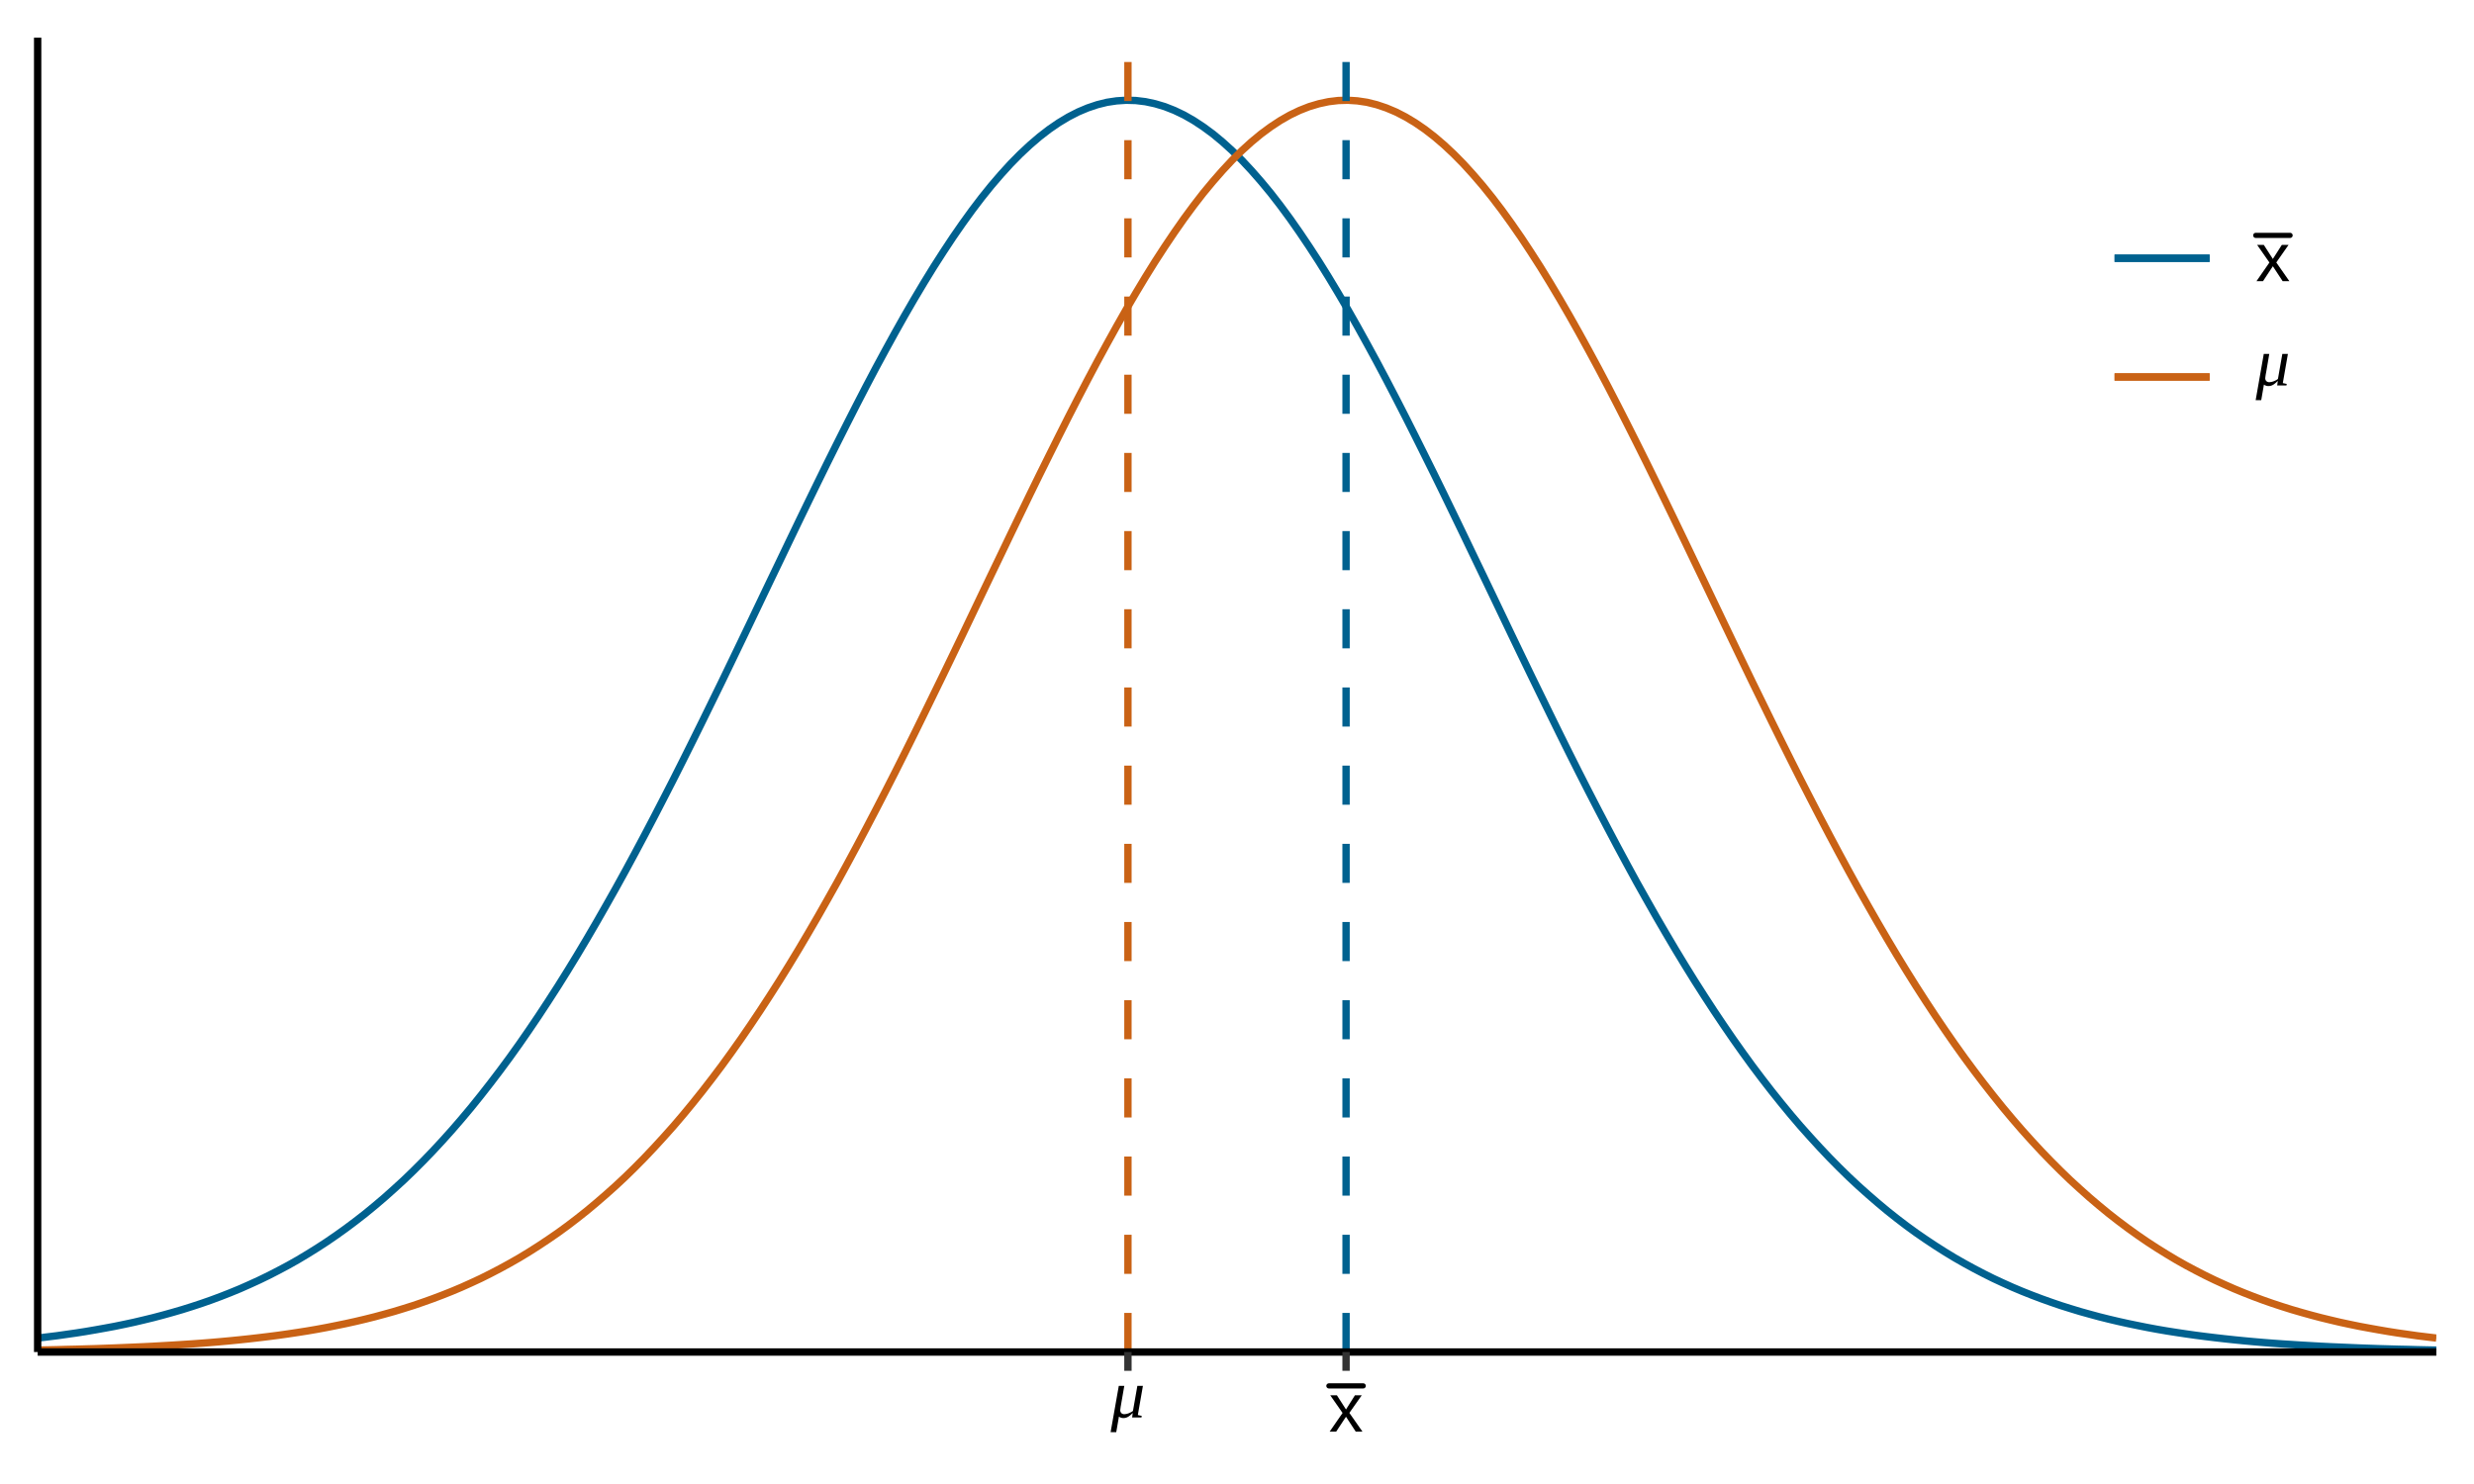
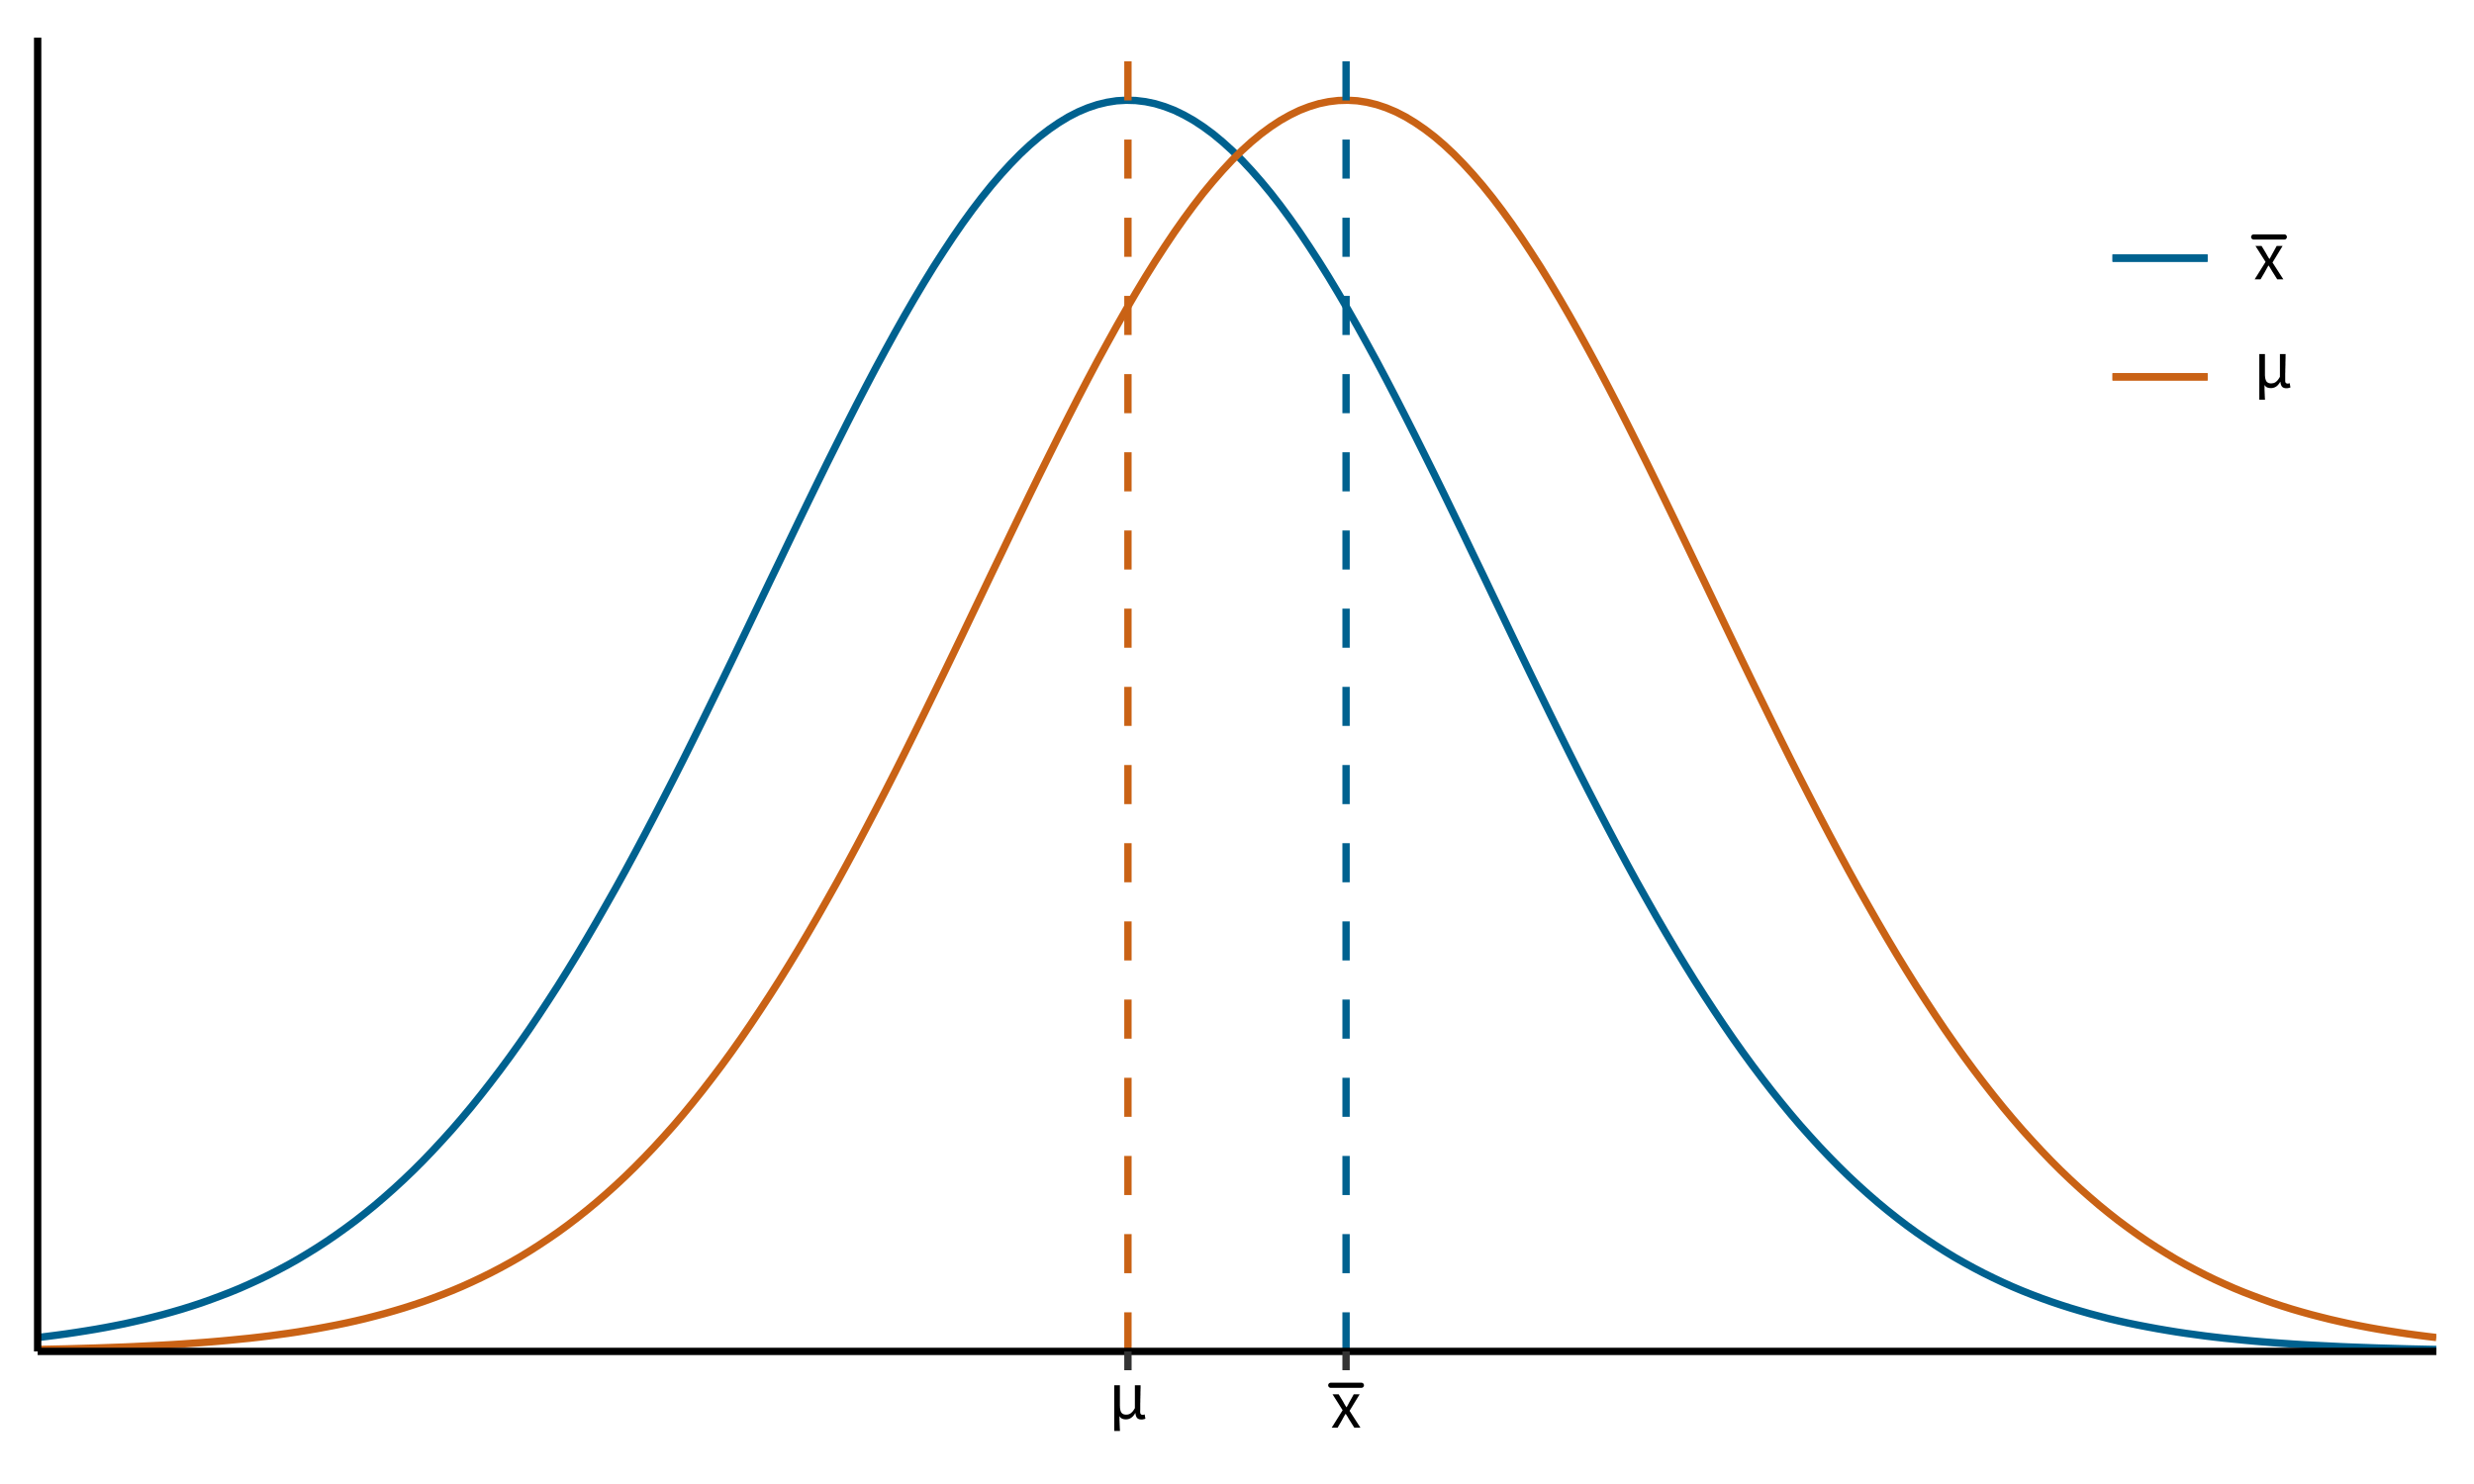
<svg xmlns="http://www.w3.org/2000/svg" class="svglite" width="360.00pt" height="216.00pt" viewBox="0 0 360.00 216.00">
  <defs>
    <style type="text/css">
    .svglite line, .svglite polyline, .svglite polygon, .svglite path, .svglite rect, .svglite circle {
      fill: none;
      stroke: #000000;
      stroke-linecap: round;
      stroke-linejoin: round;
      stroke-miterlimit: 10.00;
    }
  </style>
  </defs>
  <rect width="100%" height="100%" style="stroke: none; fill: #FFFFFF;" />
  <defs>
    <clipPath id="cpMC4wMHwzNjAuMDB8MC4wMHwyMTYuMDA=">
      <rect x="0.00" y="0.00" width="360.00" height="216.00" />
    </clipPath>
  </defs>
  <g clip-path="url(#cpMC4wMHwzNjAuMDB8MC4wMHwyMTYuMDA=)">
    <rect x="0.00" y="0.00" width="360.00" height="216.00" style="stroke-width: 1.07; stroke: #FFFFFF; fill: #FFFFFF;" />
  </g>
  <defs>
-     <clipPath id="cpNS40OHwzNTQuNTJ8NS40OHwxOTYuNzk=">
-       <rect x="5.48" y="5.48" width="349.04" height="191.31" />
+     <clipPath id="cpNS40OHwzNTQuNTJ8NS40OHwxOTYuNzA=">
+       <rect x="5.48" y="5.48" width="349.04" height="191.22" />
    </clipPath>
  </defs>
-   <g clip-path="url(#cpNS40OHwzNTQuNTJ8NS40OHwxOTYuNzk=)">
-     <rect x="5.48" y="5.48" width="349.04" height="191.31" style="stroke-width: 1.07; stroke: none; fill: #FFFFFF;" />
-     <polyline points="5.48,194.76 6.88,194.59 8.28,194.42 9.68,194.22 11.09,194.02 12.49,193.80 13.89,193.56 15.29,193.31 16.69,193.05 18.10,192.76 19.50,192.46 20.90,192.13 22.30,191.79 23.70,191.42 25.10,191.03 26.51,190.62 27.91,190.18 29.31,189.72 30.71,189.23 32.11,188.71 33.51,188.16 34.92,187.58 36.32,186.96 37.72,186.32 39.12,185.64 40.52,184.92 41.93,184.17 43.33,183.38 44.73,182.54 46.13,181.67 47.53,180.76 48.93,179.80 50.34,178.79 51.74,177.74 53.14,176.65 54.54,175.50 55.94,174.31 57.34,173.06 58.75,171.77 60.15,170.42 61.55,169.02 62.95,167.57 64.35,166.06 65.76,164.49 67.16,162.87 68.56,161.20 69.96,159.46 71.36,157.67 72.76,155.83 74.17,153.92 75.57,151.96 76.97,149.94 78.37,147.87 79.77,145.74 81.18,143.55 82.58,141.31 83.98,139.02 85.38,136.67 86.78,134.27 88.18,131.82 89.59,129.32 90.99,126.78 92.39,124.19 93.79,121.56 95.19,118.89 96.59,116.18 98.00,113.43 99.40,110.65 100.80,107.84 102.20,105.01 103.60,102.15 105.01,99.27 106.41,96.37 107.81,93.46 109.21,90.54 110.61,87.61 112.01,84.68 113.42,81.75 114.82,78.83 116.22,75.92 117.62,73.03 119.02,70.16 120.42,67.31 121.83,64.48 123.23,61.70 124.63,58.95 126.03,56.24 127.43,53.58 128.84,50.97 130.24,48.42 131.64,45.93 133.04,43.51 134.44,41.16 135.84,38.88 137.25,36.68 138.65,34.56 140.05,32.54 141.45,30.60 142.85,28.76 144.25,27.02 145.66,25.38 147.06,23.84 148.46,22.42 149.86,21.11 151.26,19.91 152.67,18.82 154.07,17.86 155.47,17.02 156.87,16.30 158.27,15.71 159.67,15.24 161.08,14.89 162.48,14.68 163.88,14.59 165.28,14.63 166.68,14.80 168.08,15.10 169.49,15.52 170.89,16.07 172.29,16.74 173.69,17.54 175.09,18.46 176.50,19.50 177.90,20.66 179.30,21.93 180.70,23.31 182.10,24.81 183.50,26.41 184.91,28.11 186.31,29.92 187.71,31.82 189.11,33.82 190.51,35.90 191.92,38.07 193.32,40.32 194.72,42.65 196.12,45.04 197.52,47.51 198.92,50.04 200.33,52.63 201.73,55.27 203.13,57.96 204.53,60.69 205.93,63.47 207.33,66.28 208.74,69.12 210.14,71.98 211.54,74.87 212.94,77.77 214.34,80.69 215.75,83.62 217.15,86.54 218.55,89.47 219.95,92.40 221.35,95.31 222.75,98.21 224.16,101.10 225.56,103.97 226.96,106.82 228.36,109.64 229.76,112.43 231.16,115.18 232.57,117.91 233.97,120.59 235.37,123.24 236.77,125.84 238.17,128.41 239.58,130.92 240.98,133.39 242.38,135.80 243.78,138.17 245.18,140.48 246.58,142.74 247.99,144.95 249.39,147.10 250.79,149.19 252.19,151.23 253.59,153.21 254.99,155.14 256.40,157.01 257.80,158.82 259.20,160.57 260.60,162.27 262.00,163.91 263.41,165.49 264.81,167.02 266.21,168.50 267.61,169.92 269.01,171.29 270.41,172.60 271.82,173.86 273.22,175.07 274.62,176.24 276.02,177.35 277.42,178.42 278.82,179.44 280.23,180.41 281.63,181.34 283.03,182.23 284.43,183.08 285.83,183.88 287.24,184.65 288.64,185.38 290.04,186.08 291.44,186.73 292.84,187.36 294.24,187.95 295.65,188.51 297.05,189.04 298.45,189.54 299.85,190.02 301.25,190.46 302.66,190.89 304.06,191.28 305.46,191.66 306.86,192.01 308.26,192.34 309.66,192.65 311.07,192.94 312.47,193.22 313.87,193.48 315.27,193.72 316.67,193.94 318.07,194.15 319.48,194.35 320.88,194.53 322.28,194.70 323.68,194.86 325.08,195.01 326.49,195.15 327.89,195.28 329.29,195.40 330.69,195.51 332.09,195.61 333.49,195.70 334.90,195.79 336.30,195.87 337.70,195.95 339.10,196.02 340.50,196.08 341.90,196.14 343.31,196.20 344.71,196.25 346.11,196.30 347.51,196.34 348.91,196.38 350.32,196.41 351.72,196.45 353.12,196.48 354.52,196.51 " style="stroke-width: 1.07; stroke: #00618F; stroke-linecap: butt;" />
-     <polyline points="5.48,196.51 6.88,196.48 8.28,196.45 9.68,196.41 11.09,196.38 12.49,196.34 13.89,196.30 15.29,196.25 16.69,196.20 18.10,196.14 19.50,196.08 20.90,196.02 22.30,195.95 23.70,195.87 25.10,195.79 26.51,195.70 27.91,195.61 29.31,195.51 30.71,195.40 32.11,195.28 33.51,195.15 34.92,195.01 36.32,194.86 37.72,194.70 39.12,194.53 40.52,194.35 41.93,194.15 43.33,193.94 44.73,193.72 46.13,193.48 47.53,193.22 48.93,192.94 50.34,192.65 51.74,192.34 53.14,192.01 54.54,191.66 55.94,191.28 57.34,190.89 58.75,190.46 60.15,190.02 61.55,189.54 62.95,189.04 64.35,188.51 65.76,187.95 67.16,187.36 68.56,186.73 69.96,186.08 71.36,185.38 72.76,184.65 74.17,183.88 75.57,183.08 76.97,182.23 78.37,181.34 79.77,180.41 81.18,179.44 82.58,178.42 83.98,177.35 85.38,176.24 86.78,175.07 88.18,173.86 89.59,172.60 90.99,171.29 92.39,169.92 93.79,168.50 95.19,167.02 96.59,165.49 98.00,163.91 99.40,162.27 100.80,160.57 102.20,158.82 103.60,157.01 105.01,155.14 106.41,153.21 107.81,151.23 109.21,149.19 110.61,147.10 112.01,144.95 113.42,142.74 114.82,140.48 116.22,138.17 117.62,135.80 119.02,133.39 120.42,130.92 121.83,128.41 123.23,125.84 124.63,123.24 126.03,120.59 127.43,117.91 128.84,115.18 130.24,112.43 131.64,109.64 133.04,106.82 134.44,103.97 135.84,101.10 137.25,98.21 138.65,95.31 140.05,92.40 141.45,89.47 142.85,86.54 144.25,83.62 145.66,80.69 147.06,77.77 148.46,74.87 149.86,71.98 151.26,69.12 152.67,66.28 154.07,63.47 155.47,60.69 156.87,57.96 158.27,55.27 159.67,52.63 161.08,50.04 162.48,47.51 163.88,45.04 165.28,42.65 166.68,40.32 168.08,38.07 169.49,35.90 170.89,33.82 172.29,31.82 173.69,29.92 175.09,28.11 176.50,26.41 177.90,24.81 179.30,23.31 180.70,21.93 182.10,20.66 183.50,19.50 184.91,18.46 186.31,17.54 187.71,16.74 189.11,16.07 190.51,15.52 191.92,15.10 193.32,14.80 194.72,14.63 196.12,14.59 197.52,14.68 198.92,14.89 200.33,15.24 201.73,15.71 203.13,16.30 204.53,17.02 205.93,17.86 207.33,18.82 208.74,19.91 210.14,21.11 211.54,22.42 212.94,23.84 214.34,25.38 215.75,27.02 217.15,28.76 218.55,30.60 219.95,32.54 221.35,34.56 222.75,36.68 224.16,38.88 225.56,41.16 226.96,43.51 228.36,45.93 229.76,48.42 231.16,50.97 232.57,53.58 233.97,56.24 235.37,58.95 236.77,61.70 238.17,64.48 239.58,67.31 240.98,70.16 242.38,73.03 243.78,75.92 245.18,78.83 246.58,81.75 247.99,84.68 249.39,87.61 250.79,90.54 252.19,93.46 253.59,96.37 254.99,99.27 256.40,102.15 257.80,105.01 259.20,107.84 260.60,110.65 262.00,113.43 263.41,116.18 264.81,118.89 266.21,121.56 267.61,124.19 269.01,126.78 270.41,129.32 271.82,131.82 273.22,134.27 274.62,136.67 276.02,139.02 277.42,141.31 278.82,143.55 280.23,145.74 281.63,147.87 283.03,149.94 284.43,151.96 285.83,153.92 287.24,155.83 288.64,157.67 290.04,159.46 291.44,161.20 292.84,162.87 294.24,164.49 295.65,166.06 297.05,167.57 298.45,169.02 299.85,170.42 301.25,171.77 302.66,173.06 304.06,174.31 305.46,175.50 306.86,176.65 308.26,177.74 309.66,178.79 311.07,179.80 312.47,180.76 313.87,181.67 315.27,182.54 316.67,183.38 318.07,184.17 319.48,184.92 320.88,185.64 322.28,186.32 323.68,186.96 325.08,187.58 326.49,188.16 327.89,188.71 329.29,189.23 330.69,189.72 332.09,190.18 333.49,190.62 334.90,191.03 336.30,191.42 337.70,191.79 339.10,192.13 340.50,192.46 341.90,192.76 343.31,193.05 344.71,193.31 346.11,193.56 347.51,193.80 348.91,194.02 350.32,194.22 351.72,194.42 353.12,194.59 354.52,194.76 " style="stroke-width: 1.07; stroke: #C96215; stroke-linecap: butt;" />
-     <line x1="164.13" y1="196.79" x2="164.13" y2="5.48" style="stroke-width: 1.07; stroke: #C96215; stroke-dasharray: 5.69,5.69; stroke-linecap: butt;" />
-     <line x1="195.87" y1="196.79" x2="195.87" y2="5.48" style="stroke-width: 1.07; stroke: #00618F; stroke-dasharray: 5.69,5.69; stroke-linecap: butt;" />
+   <g clip-path="url(#cpNS40OHwzNTQuNTJ8NS40OHwxOTYuNzA=)">
+     <rect x="5.48" y="5.48" width="349.04" height="191.22" style="stroke-width: 1.07; stroke: none; fill: #FFFFFF;" />
+     <polyline points="5.48,194.68 6.88,194.51 8.28,194.33 9.68,194.14 11.09,193.93 12.49,193.71 13.89,193.48 15.29,193.23 16.69,192.96 18.10,192.68 19.50,192.37 20.90,192.05 22.30,191.70 23.70,191.34 25.10,190.95 26.51,190.54 27.91,190.10 29.31,189.64 30.71,189.14 32.11,188.62 33.51,188.08 34.92,187.50 36.32,186.88 37.72,186.24 39.12,185.56 40.52,184.84 41.93,184.09 43.33,183.30 44.73,182.46 46.13,181.59 47.53,180.68 48.93,179.72 50.34,178.71 51.74,177.67 53.14,176.57 54.54,175.43 55.94,174.23 57.34,172.99 58.75,171.69 60.15,170.35 61.55,168.95 62.95,167.49 64.35,165.98 65.76,164.42 67.16,162.80 68.56,161.13 69.96,159.39 71.36,157.60 72.76,155.76 74.17,153.85 75.57,151.89 76.97,149.88 78.37,147.80 79.77,145.67 81.18,143.49 82.58,141.25 83.98,138.96 85.38,136.61 86.78,134.21 88.18,131.76 89.59,129.27 90.99,126.73 92.39,124.14 93.79,121.51 95.19,118.84 96.59,116.13 98.00,113.38 99.40,110.61 100.80,107.80 102.20,104.96 103.60,102.10 105.01,99.22 106.41,96.33 107.81,93.42 109.21,90.50 110.61,87.57 112.01,84.64 113.42,81.72 114.82,78.80 116.22,75.89 117.62,73.00 119.02,70.13 120.42,67.28 121.83,64.46 123.23,61.67 124.63,58.92 126.03,56.22 127.43,53.56 128.84,50.95 130.24,48.40 131.64,45.91 133.04,43.49 134.44,41.14 135.84,38.86 137.25,36.67 138.65,34.55 140.05,32.52 141.45,30.59 142.85,28.75 144.25,27.01 145.66,25.37 147.06,23.84 148.46,22.41 149.86,21.10 151.26,19.90 152.67,18.82 154.07,17.86 155.47,17.01 156.87,16.29 158.27,15.70 159.67,15.23 161.08,14.89 162.48,14.67 163.88,14.59 165.28,14.63 166.68,14.80 168.08,15.09 169.49,15.52 170.89,16.06 172.29,16.74 173.69,17.53 175.09,18.45 176.50,19.49 177.90,20.65 179.30,21.92 180.70,23.30 182.10,24.80 183.50,26.40 184.91,28.10 186.31,29.91 187.71,31.81 189.11,33.80 190.51,35.89 191.92,38.06 193.32,40.30 194.72,42.63 196.12,45.03 197.52,47.49 198.92,50.02 200.33,52.60 201.73,55.24 203.13,57.93 204.53,60.67 205.93,63.44 207.33,66.25 208.74,69.09 210.14,71.95 211.54,74.84 212.94,77.74 214.34,80.66 215.75,83.58 217.15,86.51 218.55,89.43 219.95,92.36 221.35,95.27 222.75,98.17 224.16,101.06 225.56,103.93 226.96,106.77 228.36,109.59 229.76,112.38 231.16,115.13 232.57,117.86 233.97,120.54 235.37,123.19 236.77,125.79 238.17,128.35 239.58,130.86 240.98,133.33 242.38,135.74 243.78,138.11 245.18,140.42 246.58,142.68 247.99,144.89 249.39,147.03 250.79,149.13 252.19,151.17 253.59,153.15 254.99,155.07 256.40,156.94 257.80,158.75 259.20,160.50 260.60,162.20 262.00,163.84 263.41,165.42 264.81,166.95 266.21,168.42 267.61,169.84 269.01,171.21 270.41,172.52 271.82,173.79 273.22,175.00 274.62,176.16 276.02,177.27 277.42,178.34 278.82,179.36 280.23,180.33 281.63,181.26 283.03,182.15 284.43,183.00 285.83,183.80 287.24,184.57 288.64,185.30 290.04,185.99 291.44,186.65 292.84,187.28 294.24,187.87 295.65,188.43 297.05,188.96 298.45,189.46 299.85,189.93 301.25,190.38 302.66,190.80 304.06,191.20 305.46,191.57 306.86,191.93 308.26,192.26 309.66,192.57 311.07,192.86 312.47,193.13 313.87,193.39 315.27,193.63 316.67,193.86 318.07,194.07 319.48,194.26 320.88,194.45 322.28,194.62 323.68,194.78 325.08,194.92 326.49,195.06 327.89,195.19 329.29,195.31 330.69,195.42 332.09,195.52 333.49,195.62 334.90,195.71 336.30,195.79 337.70,195.86 339.10,195.93 340.50,196.00 341.90,196.06 343.31,196.11 344.71,196.16 346.11,196.21 347.51,196.25 348.91,196.29 350.32,196.33 351.72,196.36 353.12,196.39 354.52,196.42 " style="stroke-width: 1.07; stroke: #00618F; stroke-linecap: butt;" />
+     <polyline points="5.48,196.42 6.88,196.39 8.28,196.36 9.68,196.33 11.09,196.29 12.49,196.25 13.89,196.21 15.29,196.16 16.69,196.11 18.10,196.06 19.50,196.00 20.90,195.93 22.30,195.86 23.70,195.79 25.10,195.71 26.51,195.62 27.91,195.52 29.31,195.42 30.71,195.31 32.11,195.19 33.51,195.06 34.92,194.92 36.32,194.78 37.72,194.62 39.12,194.45 40.52,194.26 41.93,194.07 43.33,193.86 44.73,193.63 46.13,193.39 47.53,193.13 48.93,192.86 50.34,192.57 51.74,192.26 53.14,191.93 54.54,191.57 55.94,191.20 57.34,190.80 58.75,190.38 60.15,189.93 61.55,189.46 62.95,188.96 64.35,188.43 65.76,187.87 67.16,187.28 68.56,186.65 69.96,185.99 71.36,185.30 72.76,184.57 74.17,183.80 75.57,183.00 76.97,182.15 78.37,181.26 79.77,180.33 81.18,179.36 82.58,178.34 83.98,177.27 85.38,176.16 86.78,175.00 88.18,173.79 89.59,172.52 90.99,171.21 92.39,169.84 93.79,168.42 95.19,166.95 96.59,165.42 98.00,163.84 99.40,162.20 100.80,160.50 102.20,158.75 103.60,156.94 105.01,155.07 106.41,153.15 107.81,151.17 109.21,149.13 110.61,147.03 112.01,144.89 113.42,142.68 114.82,140.42 116.22,138.11 117.62,135.74 119.02,133.33 120.42,130.86 121.83,128.35 123.23,125.79 124.63,123.19 126.03,120.54 127.43,117.86 128.84,115.13 130.24,112.38 131.64,109.59 133.04,106.77 134.44,103.93 135.84,101.06 137.25,98.17 138.65,95.27 140.05,92.36 141.45,89.43 142.85,86.51 144.25,83.58 145.66,80.66 147.06,77.74 148.46,74.84 149.86,71.95 151.26,69.09 152.67,66.25 154.07,63.44 155.47,60.67 156.87,57.93 158.27,55.24 159.67,52.60 161.08,50.02 162.48,47.49 163.88,45.03 165.28,42.63 166.68,40.30 168.08,38.06 169.49,35.89 170.89,33.80 172.29,31.81 173.69,29.91 175.09,28.10 176.50,26.40 177.90,24.80 179.30,23.30 180.70,21.92 182.10,20.65 183.50,19.49 184.91,18.45 186.31,17.53 187.71,16.74 189.11,16.06 190.51,15.52 191.92,15.09 193.32,14.80 194.72,14.63 196.12,14.59 197.52,14.67 198.92,14.89 200.33,15.23 201.73,15.70 203.13,16.29 204.53,17.01 205.93,17.86 207.33,18.82 208.74,19.90 210.14,21.10 211.54,22.41 212.94,23.84 214.34,25.37 215.75,27.01 217.15,28.75 218.55,30.59 219.95,32.52 221.35,34.55 222.75,36.67 224.16,38.86 225.56,41.14 226.96,43.49 228.36,45.91 229.76,48.40 231.16,50.95 232.57,53.56 233.97,56.22 235.37,58.92 236.77,61.67 238.17,64.46 239.58,67.28 240.98,70.13 242.38,73.00 243.78,75.89 245.18,78.80 246.58,81.72 247.99,84.64 249.39,87.57 250.79,90.50 252.19,93.42 253.59,96.33 254.99,99.22 256.40,102.10 257.80,104.96 259.20,107.80 260.60,110.61 262.00,113.38 263.41,116.13 264.81,118.84 266.21,121.51 267.61,124.14 269.01,126.73 270.41,129.27 271.82,131.76 273.22,134.21 274.62,136.61 276.02,138.96 277.42,141.25 278.82,143.49 280.23,145.67 281.63,147.80 283.03,149.88 284.43,151.89 285.83,153.85 287.24,155.76 288.64,157.60 290.04,159.39 291.44,161.13 292.84,162.80 294.24,164.42 295.65,165.98 297.05,167.49 298.45,168.95 299.85,170.35 301.25,171.69 302.66,172.99 304.06,174.23 305.46,175.43 306.86,176.57 308.26,177.67 309.66,178.71 311.07,179.72 312.47,180.68 313.87,181.59 315.27,182.46 316.67,183.30 318.07,184.09 319.48,184.84 320.88,185.56 322.28,186.24 323.68,186.88 325.08,187.50 326.49,188.08 327.89,188.62 329.29,189.14 330.69,189.64 332.09,190.10 333.49,190.54 334.90,190.95 336.30,191.34 337.70,191.70 339.10,192.05 340.50,192.37 341.90,192.68 343.31,192.96 344.71,193.23 346.11,193.48 347.51,193.71 348.91,193.93 350.32,194.14 351.72,194.33 353.12,194.51 354.52,194.68 " style="stroke-width: 1.07; stroke: #C96215; stroke-linecap: butt;" />
+     <line x1="164.13" y1="196.70" x2="164.13" y2="5.48" style="stroke-width: 1.07; stroke: #C96215; stroke-dasharray: 5.69,5.69; stroke-linecap: butt;" />
+     <line x1="195.87" y1="196.70" x2="195.87" y2="5.48" style="stroke-width: 1.07; stroke: #00618F; stroke-dasharray: 5.69,5.69; stroke-linecap: butt;" />
  </g>
  <g clip-path="url(#cpMC4wMHwzNjAuMDB8MC4wMHwyMTYuMDA=)">
-     <polyline points="5.48,196.79 5.48,5.48 " style="stroke-width: 1.07; stroke-linecap: butt;" />
-     <polyline points="5.48,196.79 354.52,196.79 " style="stroke-width: 1.07; stroke-linecap: butt;" />
-     <polyline points="164.13,199.53 164.13,196.79 " style="stroke-width: 1.07; stroke: #333333; stroke-linecap: butt;" />
-     <polyline points="195.87,199.53 195.87,196.79 " style="stroke-width: 1.07; stroke: #333333; stroke-linecap: butt;" />
-     <path d="M 162.80 201.72 L 163.60 201.72 L 163.13 204.43 L 163.13 204.43 L 163.13 204.45 L 163.13 204.46 L 163.12 204.48 L 163.12 204.50 L 163.12 204.52 L 163.11 204.54 L 163.11 204.56 L 163.10 204.58 L 163.10 204.61 L 163.09 204.63 L 163.09 204.63 L 163.09 204.66 L 163.09 204.68 L 163.08 204.71 L 163.08 204.73 L 163.07 204.76 L 163.07 204.78 L 163.07 204.81 L 163.06 204.83 L 163.06 204.86 L 163.06 204.88 L 163.06 204.88 L 163.05 204.91 L 163.05 204.93 L 163.05 204.96 L 163.04 204.98 L 163.04 205.00 L 163.04 205.03 L 163.03 205.05 L 163.03 205.07 L 163.03 205.10 L 163.03 205.12 L 163.03 205.12 L 163.02 205.14 L 163.02 205.16 L 163.02 205.18 L 163.02 205.20 L 163.02 205.21 L 163.01 205.23 L 163.01 205.24 L 163.01 205.26 L 163.01 205.27 L 163.01 205.28 L 163.01 205.28 L 163.01 205.30 L 163.01 205.33 L 163.01 205.35 L 163.02 205.37 L 163.02 205.39 L 163.03 205.41 L 163.03 205.43 L 163.04 205.45 L 163.04 205.47 L 163.05 205.49 L 163.05 205.49 L 163.06 205.51 L 163.07 205.53 L 163.08 205.55 L 163.09 205.57 L 163.10 205.58 L 163.11 205.60 L 163.12 205.62 L 163.13 205.64 L 163.15 205.65 L 163.16 205.67 L 163.16 205.67 L 163.18 205.68 L 163.19 205.70 L 163.21 205.71 L 163.23 205.72 L 163.24 205.74 L 163.26 205.75 L 163.28 205.76 L 163.30 205.77 L 163.32 205.78 L 163.34 205.79 L 163.34 205.79 L 163.37 205.80 L 163.39 205.80 L 163.41 205.81 L 163.43 205.82 L 163.46 205.82 L 163.48 205.83 L 163.51 205.83 L 163.53 205.83 L 163.56 205.83 L 163.58 205.83 L 163.58 205.83 L 163.64 205.83 L 163.71 205.83 L 163.77 205.82 L 163.83 205.81 L 163.89 205.80 L 163.96 205.79 L 164.02 205.77 L 164.09 205.75 L 164.16 205.73 L 164.22 205.71 L 164.22 205.71 L 164.29 205.68 L 164.36 205.65 L 164.42 205.62 L 164.49 205.59 L 164.55 205.56 L 164.62 205.53 L 164.68 205.49 L 164.74 205.45 L 164.80 205.41 L 164.86 205.37 L 165.50 201.72 L 166.31 201.72 L 165.57 205.96 L 166.14 206.09 L 166.10 206.31 L 164.74 206.31 L 164.83 205.65 L 164.83 205.65 L 164.80 205.69 L 164.76 205.72 L 164.72 205.76 L 164.69 205.79 L 164.65 205.82 L 164.62 205.86 L 164.58 205.89 L 164.55 205.92 L 164.52 205.95 L 164.49 205.97 L 164.49 205.97 L 164.45 206.00 L 164.42 206.03 L 164.39 206.05 L 164.36 206.08 L 164.32 206.10 L 164.29 206.12 L 164.26 206.15 L 164.23 206.17 L 164.20 206.19 L 164.16 206.21 L 164.16 206.21 L 164.13 206.23 L 164.10 206.24 L 164.07 206.26 L 164.04 206.28 L 164.00 206.29 L 163.97 206.30 L 163.94 206.32 L 163.90 206.33 L 163.87 206.34 L 163.84 206.35 L 163.84 206.35 L 163.80 206.36 L 163.77 206.37 L 163.73 206.38 L 163.69 206.38 L 163.66 206.39 L 163.62 206.39 L 163.58 206.40 L 163.54 206.40 L 163.50 206.40 L 163.46 206.40 L 163.46 206.40 L 163.42 206.40 L 163.38 206.40 L 163.34 206.39 L 163.31 206.39 L 163.27 206.38 L 163.24 206.38 L 163.20 206.37 L 163.17 206.36 L 163.14 206.35 L 163.10 206.34 L 163.10 206.34 L 163.07 206.33 L 163.04 206.32 L 163.01 206.30 L 162.98 206.29 L 162.96 206.28 L 162.93 206.26 L 162.90 206.24 L 162.87 206.23 L 162.85 206.21 L 162.82 206.19 L 162.43 208.45 L 161.61 208.45 L 162.80 201.72 Z" style="fill-rule: evenodd; fill: #000000; stroke-width: 0.75; stroke: none;" />
-     <path d="M 197.28 208.38 L 195.86 206.21 L 194.43 208.38 L 193.48 208.38 L 195.36 205.66 L 193.57 203.09 L 194.54 203.09 L 195.86 205.15 L 197.16 203.09 L 198.15 203.09 L 196.35 205.65 L 198.26 208.38 L 197.28 208.38 Z" style="fill-rule: evenodd; fill: #000000; stroke-width: 0.75; stroke: none;" />
-     <polyline points="193.37,201.72 198.37,201.72 " style="stroke-width: 0.75;" />
-     <rect x="300.50" y="18.49" width="38.24" height="50.50" style="stroke-width: 1.07; stroke: none; fill: #FFFFFF;" />
-     <line x1="307.70" y1="37.59" x2="321.53" y2="37.59" style="stroke-width: 1.07; stroke: #00618F; stroke-linecap: butt;" />
-     <line x1="307.70" y1="37.59" x2="321.53" y2="37.59" style="stroke-width: 1.07; stroke: #00618F; stroke-linecap: butt;" />
-     <line x1="307.70" y1="54.87" x2="321.53" y2="54.87" style="stroke-width: 1.07; stroke: #C96215; stroke-linecap: butt;" />
-     <line x1="307.70" y1="54.87" x2="321.53" y2="54.87" style="stroke-width: 1.07; stroke: #C96215; stroke-linecap: butt;" />
-     <path d="M 332.15 40.92 L 330.73 38.75 L 329.30 40.92 L 328.35 40.92 L 330.23 38.21 L 328.44 35.64 L 329.41 35.64 L 330.73 37.69 L 332.04 35.64 L 333.02 35.64 L 331.23 38.20 L 333.13 40.92 L 332.15 40.92 Z" style="fill-rule: evenodd; fill: #000000; stroke-width: 0.75; stroke: none;" />
-     <polyline points="328.24,34.26 333.24,34.26 " style="stroke-width: 0.75;" />
-     <path d="M 329.41 51.51 L 330.21 51.51 L 329.75 54.22 L 329.75 54.22 L 329.74 54.24 L 329.74 54.25 L 329.74 54.27 L 329.73 54.29 L 329.73 54.31 L 329.73 54.33 L 329.72 54.35 L 329.72 54.37 L 329.71 54.40 L 329.71 54.42 L 329.71 54.42 L 329.70 54.45 L 329.70 54.47 L 329.70 54.50 L 329.69 54.52 L 329.69 54.55 L 329.68 54.57 L 329.68 54.60 L 329.68 54.62 L 329.67 54.65 L 329.67 54.67 L 329.67 54.67 L 329.67 54.70 L 329.66 54.72 L 329.66 54.75 L 329.66 54.77 L 329.65 54.79 L 329.65 54.82 L 329.65 54.84 L 329.64 54.86 L 329.64 54.89 L 329.64 54.91 L 329.64 54.91 L 329.64 54.93 L 329.63 54.95 L 329.63 54.97 L 329.63 54.99 L 329.63 55.00 L 329.63 55.02 L 329.63 55.03 L 329.62 55.05 L 329.62 55.06 L 329.62 55.07 L 329.62 55.07 L 329.62 55.09 L 329.63 55.12 L 329.63 55.14 L 329.63 55.16 L 329.63 55.18 L 329.64 55.20 L 329.64 55.22 L 329.65 55.24 L 329.66 55.26 L 329.66 55.28 L 329.66 55.28 L 329.67 55.30 L 329.68 55.32 L 329.69 55.34 L 329.70 55.36 L 329.71 55.37 L 329.72 55.39 L 329.73 55.41 L 329.75 55.43 L 329.76 55.44 L 329.78 55.46 L 329.78 55.46 L 329.79 55.47 L 329.81 55.49 L 329.82 55.50 L 329.84 55.51 L 329.86 55.53 L 329.88 55.54 L 329.89 55.55 L 329.91 55.56 L 329.93 55.57 L 329.96 55.58 L 329.96 55.58 L 329.98 55.59 L 330.00 55.60 L 330.02 55.60 L 330.05 55.61 L 330.07 55.61 L 330.09 55.62 L 330.12 55.62 L 330.14 55.62 L 330.17 55.62 L 330.20 55.62 L 330.20 55.62 L 330.26 55.62 L 330.32 55.62 L 330.38 55.61 L 330.44 55.60 L 330.51 55.59 L 330.57 55.58 L 330.64 55.56 L 330.70 55.54 L 330.77 55.52 L 330.83 55.50 L 330.83 55.50 L 330.90 55.47 L 330.97 55.44 L 331.04 55.41 L 331.10 55.38 L 331.17 55.35 L 331.23 55.32 L 331.29 55.28 L 331.35 55.24 L 331.41 55.20 L 331.47 55.16 L 332.11 51.51 L 332.92 51.51 L 332.18 55.76 L 332.75 55.88 L 332.71 56.10 L 331.36 56.10 L 331.45 55.44 L 331.45 55.44 L 331.41 55.48 L 331.37 55.51 L 331.34 55.55 L 331.30 55.58 L 331.27 55.61 L 331.23 55.65 L 331.20 55.68 L 331.16 55.71 L 331.13 55.74 L 331.10 55.76 L 331.10 55.76 L 331.07 55.79 L 331.03 55.82 L 331.00 55.84 L 330.97 55.87 L 330.94 55.89 L 330.91 55.91 L 330.87 55.94 L 330.84 55.96 L 330.81 55.98 L 330.78 56.00 L 330.78 56.00 L 330.74 56.02 L 330.71 56.03 L 330.68 56.05 L 330.65 56.07 L 330.62 56.08 L 330.58 56.09 L 330.55 56.11 L 330.52 56.12 L 330.48 56.13 L 330.45 56.14 L 330.45 56.14 L 330.41 56.15 L 330.38 56.16 L 330.34 56.17 L 330.31 56.17 L 330.27 56.18 L 330.23 56.18 L 330.19 56.19 L 330.15 56.19 L 330.11 56.19 L 330.07 56.19 L 330.07 56.19 L 330.03 56.19 L 329.99 56.19 L 329.96 56.18 L 329.92 56.18 L 329.88 56.17 L 329.85 56.17 L 329.81 56.16 L 329.78 56.15 L 329.75 56.14 L 329.72 56.13 L 329.72 56.13 L 329.69 56.12 L 329.66 56.11 L 329.63 56.09 L 329.60 56.08 L 329.57 56.07 L 329.54 56.05 L 329.51 56.03 L 329.49 56.02 L 329.46 56.00 L 329.43 55.98 L 329.04 58.24 L 328.23 58.24 L 329.41 51.51 Z" style="fill-rule: evenodd; fill: #000000; stroke-width: 0.75; stroke: none;" />
+     <polyline points="5.48,196.70 5.48,5.48 " style="stroke-width: 1.07; stroke-linecap: butt;" />
+     <polyline points="5.48,196.70 354.52,196.70 " style="stroke-width: 1.07; stroke-linecap: butt;" />
+     <polyline points="164.13,199.44 164.13,196.70 " style="stroke-width: 1.07; stroke: #333333; stroke-linecap: butt;" />
+     <polyline points="195.87,199.44 195.87,196.70 " style="stroke-width: 1.07; stroke: #333333; stroke-linecap: butt;" />
+     <path d="M 162.14 208.28 L 162.14 201.63 L 162.96 201.63 L 162.96 204.60 L 162.96 204.60 L 162.97 204.73 L 162.97 204.85 L 162.98 204.96 L 163.00 205.07 L 163.01 205.17 L 163.04 205.27 L 163.06 205.35 L 163.09 205.44 L 163.13 205.51 L 163.16 205.58 L 163.16 205.58 L 163.21 205.64 L 163.26 205.70 L 163.31 205.74 L 163.38 205.79 L 163.44 205.82 L 163.51 205.85 L 163.59 205.87 L 163.67 205.89 L 163.76 205.90 L 163.85 205.90 L 163.85 205.90 L 163.89 205.90 L 163.92 205.90 L 163.95 205.90 L 163.98 205.90 L 164.01 205.89 L 164.05 205.89 L 164.08 205.89 L 164.11 205.88 L 164.14 205.88 L 164.17 205.87 L 164.17 205.87 L 164.21 205.86 L 164.24 205.85 L 164.27 205.84 L 164.30 205.83 L 164.33 205.82 L 164.37 205.80 L 164.40 205.79 L 164.43 205.77 L 164.46 205.75 L 164.49 205.73 L 164.49 205.73 L 164.53 205.71 L 164.56 205.68 L 164.59 205.66 L 164.62 205.63 L 164.65 205.60 L 164.69 205.57 L 164.72 205.54 L 164.75 205.51 L 164.78 205.48 L 164.81 205.44 L 164.81 205.44 L 164.85 205.40 L 164.88 205.36 L 164.91 205.32 L 164.94 205.27 L 164.98 205.22 L 165.01 205.17 L 165.04 205.12 L 165.08 205.07 L 165.11 205.01 L 165.14 204.95 L 165.14 201.63 L 165.97 201.63 L 165.97 201.63 L 165.97 201.83 L 165.97 202.03 L 165.96 202.23 L 165.96 202.43 L 165.95 202.63 L 165.95 202.83 L 165.95 203.03 L 165.94 203.23 L 165.94 203.44 L 165.93 203.64 L 165.93 203.64 L 165.93 203.84 L 165.93 204.04 L 165.92 204.24 L 165.92 204.43 L 165.92 204.63 L 165.92 204.81 L 165.92 205.00 L 165.92 205.18 L 165.91 205.36 L 165.91 205.54 L 165.91 205.54 L 165.92 205.58 L 165.92 205.62 L 165.92 205.65 L 165.93 205.68 L 165.94 205.72 L 165.95 205.74 L 165.96 205.77 L 165.98 205.80 L 166.00 205.82 L 166.01 205.84 L 166.01 205.84 L 166.04 205.86 L 166.06 205.87 L 166.08 205.89 L 166.10 205.90 L 166.13 205.91 L 166.16 205.92 L 166.18 205.92 L 166.21 205.93 L 166.24 205.93 L 166.27 205.93 L 166.27 205.93 L 166.30 205.93 L 166.32 205.93 L 166.35 205.93 L 166.38 205.92 L 166.41 205.92 L 166.44 205.91 L 166.47 205.90 L 166.50 205.89 L 166.53 205.88 L 166.56 205.87 L 166.67 206.49 L 166.67 206.49 L 166.65 206.50 L 166.63 206.51 L 166.61 206.52 L 166.58 206.53 L 166.56 206.54 L 166.53 206.54 L 166.51 206.55 L 166.48 206.56 L 166.45 206.56 L 166.42 206.57 L 166.42 206.57 L 166.40 206.58 L 166.37 206.58 L 166.34 206.59 L 166.31 206.60 L 166.28 206.60 L 166.24 206.60 L 166.21 206.61 L 166.17 206.61 L 166.13 206.61 L 166.09 206.61 L 166.09 206.61 L 166.01 206.61 L 165.93 206.60 L 165.86 206.59 L 165.79 206.58 L 165.73 206.56 L 165.67 206.53 L 165.61 206.50 L 165.56 206.47 L 165.51 206.43 L 165.46 206.39 L 165.46 206.39 L 165.43 206.34 L 165.39 206.29 L 165.36 206.23 L 165.33 206.16 L 165.30 206.10 L 165.28 206.02 L 165.26 205.94 L 165.24 205.86 L 165.23 205.77 L 165.21 205.67 L 165.19 205.67 L 165.19 205.67 L 165.14 205.76 L 165.09 205.85 L 165.03 205.93 L 164.97 206.01 L 164.91 206.08 L 164.85 206.15 L 164.79 206.21 L 164.72 206.27 L 164.65 206.32 L 164.58 206.37 L 164.58 206.37 L 164.52 206.41 L 164.45 206.45 L 164.38 206.48 L 164.30 206.51 L 164.23 206.54 L 164.15 206.56 L 164.08 206.57 L 164.00 206.58 L 163.92 206.59 L 163.84 206.59 L 163.84 206.59 L 163.79 206.59 L 163.73 206.59 L 163.67 206.58 L 163.62 206.58 L 163.57 206.57 L 163.51 206.56 L 163.46 206.55 L 163.41 206.53 L 163.36 206.52 L 163.31 206.50 L 163.31 206.50 L 163.27 206.48 L 163.22 206.46 L 163.18 206.43 L 163.13 206.40 L 163.09 206.36 L 163.05 206.32 L 163.01 206.28 L 162.98 206.23 L 162.94 206.18 L 162.90 206.12 L 162.90 206.12 L 162.90 206.19 L 162.90 206.26 L 162.90 206.33 L 162.90 206.39 L 162.90 206.46 L 162.90 206.52 L 162.90 206.58 L 162.90 206.64 L 162.90 206.70 L 162.90 206.75 L 162.90 206.75 L 162.91 206.81 L 162.91 206.86 L 162.91 206.91 L 162.91 206.97 L 162.91 207.02 L 162.92 207.07 L 162.92 207.12 L 162.92 207.17 L 162.92 207.22 L 162.92 207.27 L 162.92 207.27 L 162.93 207.32 L 162.93 207.37 L 162.93 207.41 L 162.93 207.46 L 162.93 207.51 L 162.94 207.56 L 162.94 207.61 L 162.94 207.65 L 162.94 207.70 L 162.94 207.75 L 162.94 207.75 L 162.95 207.80 L 162.95 207.85 L 162.95 207.90 L 162.95 207.95 L 162.96 208.00 L 162.96 208.06 L 162.96 208.11 L 162.97 208.17 L 162.97 208.22 L 162.97 208.28 L 162.14 208.28 Z" style="fill-rule: evenodd; fill: #000000; stroke-width: 0.75; stroke: none;" />
+     <path d="M 193.78 207.80 L 195.37 205.26 L 193.90 202.94 L 194.79 202.94 L 195.44 204.01 L 195.44 204.01 L 195.46 204.05 L 195.48 204.09 L 195.50 204.13 L 195.53 204.17 L 195.55 204.22 L 195.57 204.26 L 195.59 204.30 L 195.62 204.34 L 195.64 204.38 L 195.67 204.42 L 195.67 204.42 L 195.69 204.46 L 195.71 204.50 L 195.74 204.54 L 195.76 204.58 L 195.79 204.62 L 195.81 204.66 L 195.84 204.70 L 195.86 204.74 L 195.89 204.78 L 195.92 204.82 L 195.96 204.82 L 195.96 204.82 L 195.98 204.78 L 196.00 204.74 L 196.02 204.70 L 196.04 204.66 L 196.07 204.62 L 196.09 204.58 L 196.11 204.54 L 196.13 204.50 L 196.15 204.46 L 196.18 204.42 L 196.18 204.42 L 196.20 204.38 L 196.22 204.34 L 196.24 204.30 L 196.26 204.26 L 196.29 204.22 L 196.31 204.17 L 196.33 204.13 L 196.35 204.09 L 196.37 204.05 L 196.40 204.01 L 196.99 202.94 L 197.85 202.94 L 196.38 205.35 L 197.96 207.80 L 197.07 207.80 L 196.36 206.67 L 196.36 206.67 L 196.33 206.63 L 196.30 206.58 L 196.28 206.54 L 196.25 206.50 L 196.23 206.45 L 196.20 206.41 L 196.17 206.36 L 196.15 206.32 L 196.12 206.28 L 196.10 206.23 L 196.10 206.23 L 196.07 206.19 L 196.04 206.14 L 196.02 206.10 L 195.99 206.06 L 195.96 206.02 L 195.94 205.97 L 195.91 205.93 L 195.88 205.89 L 195.85 205.84 L 195.83 205.80 L 195.79 205.80 L 195.79 205.80 L 195.76 205.84 L 195.73 205.89 L 195.71 205.93 L 195.68 205.97 L 195.66 206.02 L 195.63 206.06 L 195.61 206.10 L 195.58 206.14 L 195.56 206.19 L 195.54 206.23 L 195.54 206.23 L 195.51 206.27 L 195.49 206.32 L 195.46 206.36 L 195.44 206.40 L 195.42 206.45 L 195.39 206.49 L 195.37 206.54 L 195.34 206.58 L 195.32 206.63 L 195.30 206.67 L 194.64 207.80 L 193.78 207.80 Z" style="fill-rule: evenodd; fill: #000000; stroke-width: 0.75; stroke: none;" />
+     <polyline points="193.64,201.63 198.10,201.63 " style="stroke-width: 0.75;" />
+     <rect x="300.20" y="18.47" width="38.84" height="50.50" style="stroke-width: 1.07; stroke: none; fill: #FFFFFF;" />
+     <line x1="307.40" y1="37.57" x2="321.23" y2="37.57" style="stroke-width: 1.07; stroke: #00618F; stroke-linecap: butt;" />
+     <line x1="307.40" y1="37.57" x2="321.23" y2="37.57" style="stroke-width: 1.07; stroke: #00618F; stroke-linecap: butt;" />
+     <line x1="307.40" y1="54.85" x2="321.23" y2="54.85" style="stroke-width: 1.07; stroke: #C96215; stroke-linecap: butt;" />
+     <line x1="307.40" y1="54.85" x2="321.23" y2="54.85" style="stroke-width: 1.07; stroke: #C96215; stroke-linecap: butt;" />
+     <path d="M 328.08 40.66 L 329.67 38.12 L 328.20 35.80 L 329.09 35.80 L 329.74 36.87 L 329.74 36.87 L 329.76 36.91 L 329.78 36.95 L 329.80 36.99 L 329.83 37.03 L 329.85 37.07 L 329.87 37.11 L 329.90 37.15 L 329.92 37.20 L 329.94 37.24 L 329.97 37.28 L 329.97 37.28 L 329.99 37.32 L 330.02 37.36 L 330.04 37.40 L 330.06 37.44 L 330.09 37.48 L 330.11 37.52 L 330.14 37.56 L 330.17 37.60 L 330.19 37.64 L 330.22 37.68 L 330.26 37.68 L 330.26 37.68 L 330.28 37.64 L 330.30 37.60 L 330.32 37.56 L 330.35 37.52 L 330.37 37.48 L 330.39 37.44 L 330.41 37.40 L 330.43 37.36 L 330.46 37.32 L 330.48 37.28 L 330.48 37.28 L 330.50 37.24 L 330.52 37.20 L 330.54 37.15 L 330.57 37.11 L 330.59 37.07 L 330.61 37.03 L 330.63 36.99 L 330.65 36.95 L 330.68 36.91 L 330.70 36.87 L 331.29 35.80 L 332.15 35.80 L 330.68 38.21 L 332.26 40.66 L 331.37 40.66 L 330.66 39.53 L 330.66 39.53 L 330.63 39.49 L 330.61 39.44 L 330.58 39.40 L 330.55 39.35 L 330.53 39.31 L 330.50 39.27 L 330.48 39.22 L 330.45 39.18 L 330.42 39.13 L 330.40 39.09 L 330.40 39.09 L 330.37 39.05 L 330.34 39.00 L 330.32 38.96 L 330.29 38.92 L 330.26 38.87 L 330.24 38.83 L 330.21 38.79 L 330.18 38.74 L 330.15 38.70 L 330.13 38.66 L 330.09 38.66 L 330.09 38.66 L 330.06 38.70 L 330.04 38.74 L 330.01 38.79 L 329.98 38.83 L 329.96 38.87 L 329.93 38.92 L 329.91 38.96 L 329.89 39.00 L 329.86 39.05 L 329.84 39.09 L 329.84 39.09 L 329.81 39.13 L 329.79 39.17 L 329.77 39.22 L 329.74 39.26 L 329.72 39.31 L 329.69 39.35 L 329.67 39.39 L 329.65 39.44 L 329.62 39.48 L 329.60 39.53 L 328.94 40.66 L 328.08 40.66 Z" style="fill-rule: evenodd; fill: #000000; stroke-width: 0.75; stroke: none;" />
+     <polyline points="327.94,34.49 332.40,34.49 " style="stroke-width: 0.75;" />
+     <path d="M 328.76 58.18 L 328.76 51.53 L 329.58 51.53 L 329.58 54.50 L 329.58 54.50 L 329.58 54.63 L 329.59 54.75 L 329.60 54.86 L 329.61 54.97 L 329.63 55.07 L 329.65 55.16 L 329.68 55.25 L 329.71 55.33 L 329.74 55.41 L 329.78 55.48 L 329.78 55.48 L 329.82 55.54 L 329.87 55.59 L 329.93 55.64 L 329.99 55.68 L 330.05 55.72 L 330.13 55.75 L 330.20 55.77 L 330.29 55.79 L 330.37 55.80 L 330.47 55.80 L 330.47 55.80 L 330.50 55.80 L 330.53 55.80 L 330.56 55.80 L 330.60 55.79 L 330.63 55.79 L 330.66 55.79 L 330.69 55.78 L 330.72 55.78 L 330.76 55.77 L 330.79 55.77 L 330.79 55.77 L 330.82 55.76 L 330.85 55.75 L 330.88 55.74 L 330.92 55.73 L 330.95 55.71 L 330.98 55.70 L 331.01 55.68 L 331.04 55.67 L 331.08 55.65 L 331.11 55.63 L 331.11 55.63 L 331.14 55.61 L 331.17 55.58 L 331.20 55.56 L 331.24 55.53 L 331.27 55.50 L 331.30 55.47 L 331.33 55.44 L 331.36 55.41 L 331.40 55.37 L 331.43 55.34 L 331.43 55.34 L 331.46 55.30 L 331.49 55.26 L 331.52 55.22 L 331.56 55.17 L 331.59 55.12 L 331.62 55.07 L 331.66 55.02 L 331.69 54.96 L 331.72 54.91 L 331.76 54.85 L 331.76 51.53 L 332.59 51.53 L 332.59 51.53 L 332.58 51.73 L 332.58 51.93 L 332.58 52.13 L 332.57 52.33 L 332.57 52.53 L 332.56 52.73 L 332.56 52.93 L 332.56 53.13 L 332.55 53.34 L 332.55 53.54 L 332.55 53.54 L 332.54 53.74 L 332.54 53.94 L 332.54 54.14 L 332.53 54.33 L 332.53 54.52 L 332.53 54.71 L 332.53 54.90 L 332.53 55.08 L 332.53 55.26 L 332.53 55.44 L 332.53 55.44 L 332.53 55.48 L 332.53 55.52 L 332.54 55.55 L 332.54 55.58 L 332.55 55.61 L 332.56 55.64 L 332.58 55.67 L 332.59 55.70 L 332.61 55.72 L 332.63 55.74 L 332.63 55.74 L 332.65 55.76 L 332.67 55.77 L 332.69 55.78 L 332.72 55.80 L 332.74 55.81 L 332.77 55.81 L 332.80 55.82 L 332.83 55.83 L 332.86 55.83 L 332.89 55.83 L 332.89 55.83 L 332.91 55.83 L 332.94 55.83 L 332.96 55.82 L 332.99 55.82 L 333.02 55.81 L 333.05 55.81 L 333.08 55.80 L 333.11 55.79 L 333.14 55.78 L 333.18 55.77 L 333.29 56.39 L 333.29 56.39 L 333.26 56.40 L 333.24 56.41 L 333.22 56.42 L 333.19 56.43 L 333.17 56.43 L 333.14 56.44 L 333.12 56.45 L 333.09 56.46 L 333.06 56.46 L 333.04 56.47 L 333.04 56.47 L 333.01 56.48 L 332.98 56.48 L 332.95 56.49 L 332.92 56.49 L 332.89 56.50 L 332.86 56.50 L 332.82 56.51 L 332.78 56.51 L 332.75 56.51 L 332.71 56.51 L 332.71 56.51 L 332.63 56.51 L 332.55 56.50 L 332.47 56.49 L 332.40 56.47 L 332.34 56.45 L 332.28 56.43 L 332.22 56.40 L 332.17 56.37 L 332.12 56.33 L 332.08 56.29 L 332.08 56.29 L 332.04 56.24 L 332.00 56.19 L 331.97 56.13 L 331.94 56.06 L 331.91 55.99 L 331.89 55.92 L 331.87 55.84 L 331.85 55.75 L 331.84 55.66 L 331.83 55.57 L 331.81 55.57 L 331.81 55.57 L 331.75 55.66 L 331.70 55.75 L 331.64 55.83 L 331.58 55.91 L 331.52 55.98 L 331.46 56.05 L 331.40 56.11 L 331.33 56.17 L 331.27 56.22 L 331.20 56.27 L 331.20 56.27 L 331.13 56.31 L 331.06 56.35 L 330.99 56.38 L 330.92 56.41 L 330.84 56.43 L 330.77 56.45 L 330.69 56.47 L 330.61 56.48 L 330.54 56.49 L 330.46 56.49 L 330.46 56.49 L 330.40 56.49 L 330.34 56.49 L 330.29 56.48 L 330.23 56.47 L 330.18 56.47 L 330.13 56.46 L 330.08 56.44 L 330.03 56.43 L 329.98 56.42 L 329.93 56.40 L 329.93 56.40 L 329.88 56.38 L 329.83 56.36 L 329.79 56.33 L 329.75 56.30 L 329.70 56.26 L 329.66 56.22 L 329.63 56.18 L 329.59 56.13 L 329.55 56.08 L 329.52 56.02 L 329.52 56.02 L 329.52 56.09 L 329.52 56.16 L 329.52 56.23 L 329.52 56.29 L 329.52 56.36 L 329.52 56.42 L 329.52 56.48 L 329.52 56.54 L 329.52 56.59 L 329.52 56.65 L 329.52 56.65 L 329.52 56.70 L 329.52 56.76 L 329.52 56.81 L 329.53 56.87 L 329.53 56.92 L 329.53 56.97 L 329.53 57.02 L 329.53 57.07 L 329.54 57.12 L 329.54 57.17 L 329.54 57.17 L 329.54 57.22 L 329.54 57.27 L 329.54 57.31 L 329.55 57.36 L 329.55 57.41 L 329.55 57.46 L 329.55 57.51 L 329.55 57.55 L 329.56 57.60 L 329.56 57.65 L 329.56 57.65 L 329.56 57.70 L 329.56 57.75 L 329.56 57.80 L 329.57 57.85 L 329.57 57.90 L 329.57 57.96 L 329.58 58.01 L 329.58 58.07 L 329.58 58.12 L 329.59 58.18 L 328.76 58.18 Z" style="fill-rule: evenodd; fill: #000000; stroke-width: 0.75; stroke: none;" />
  </g>
</svg>
